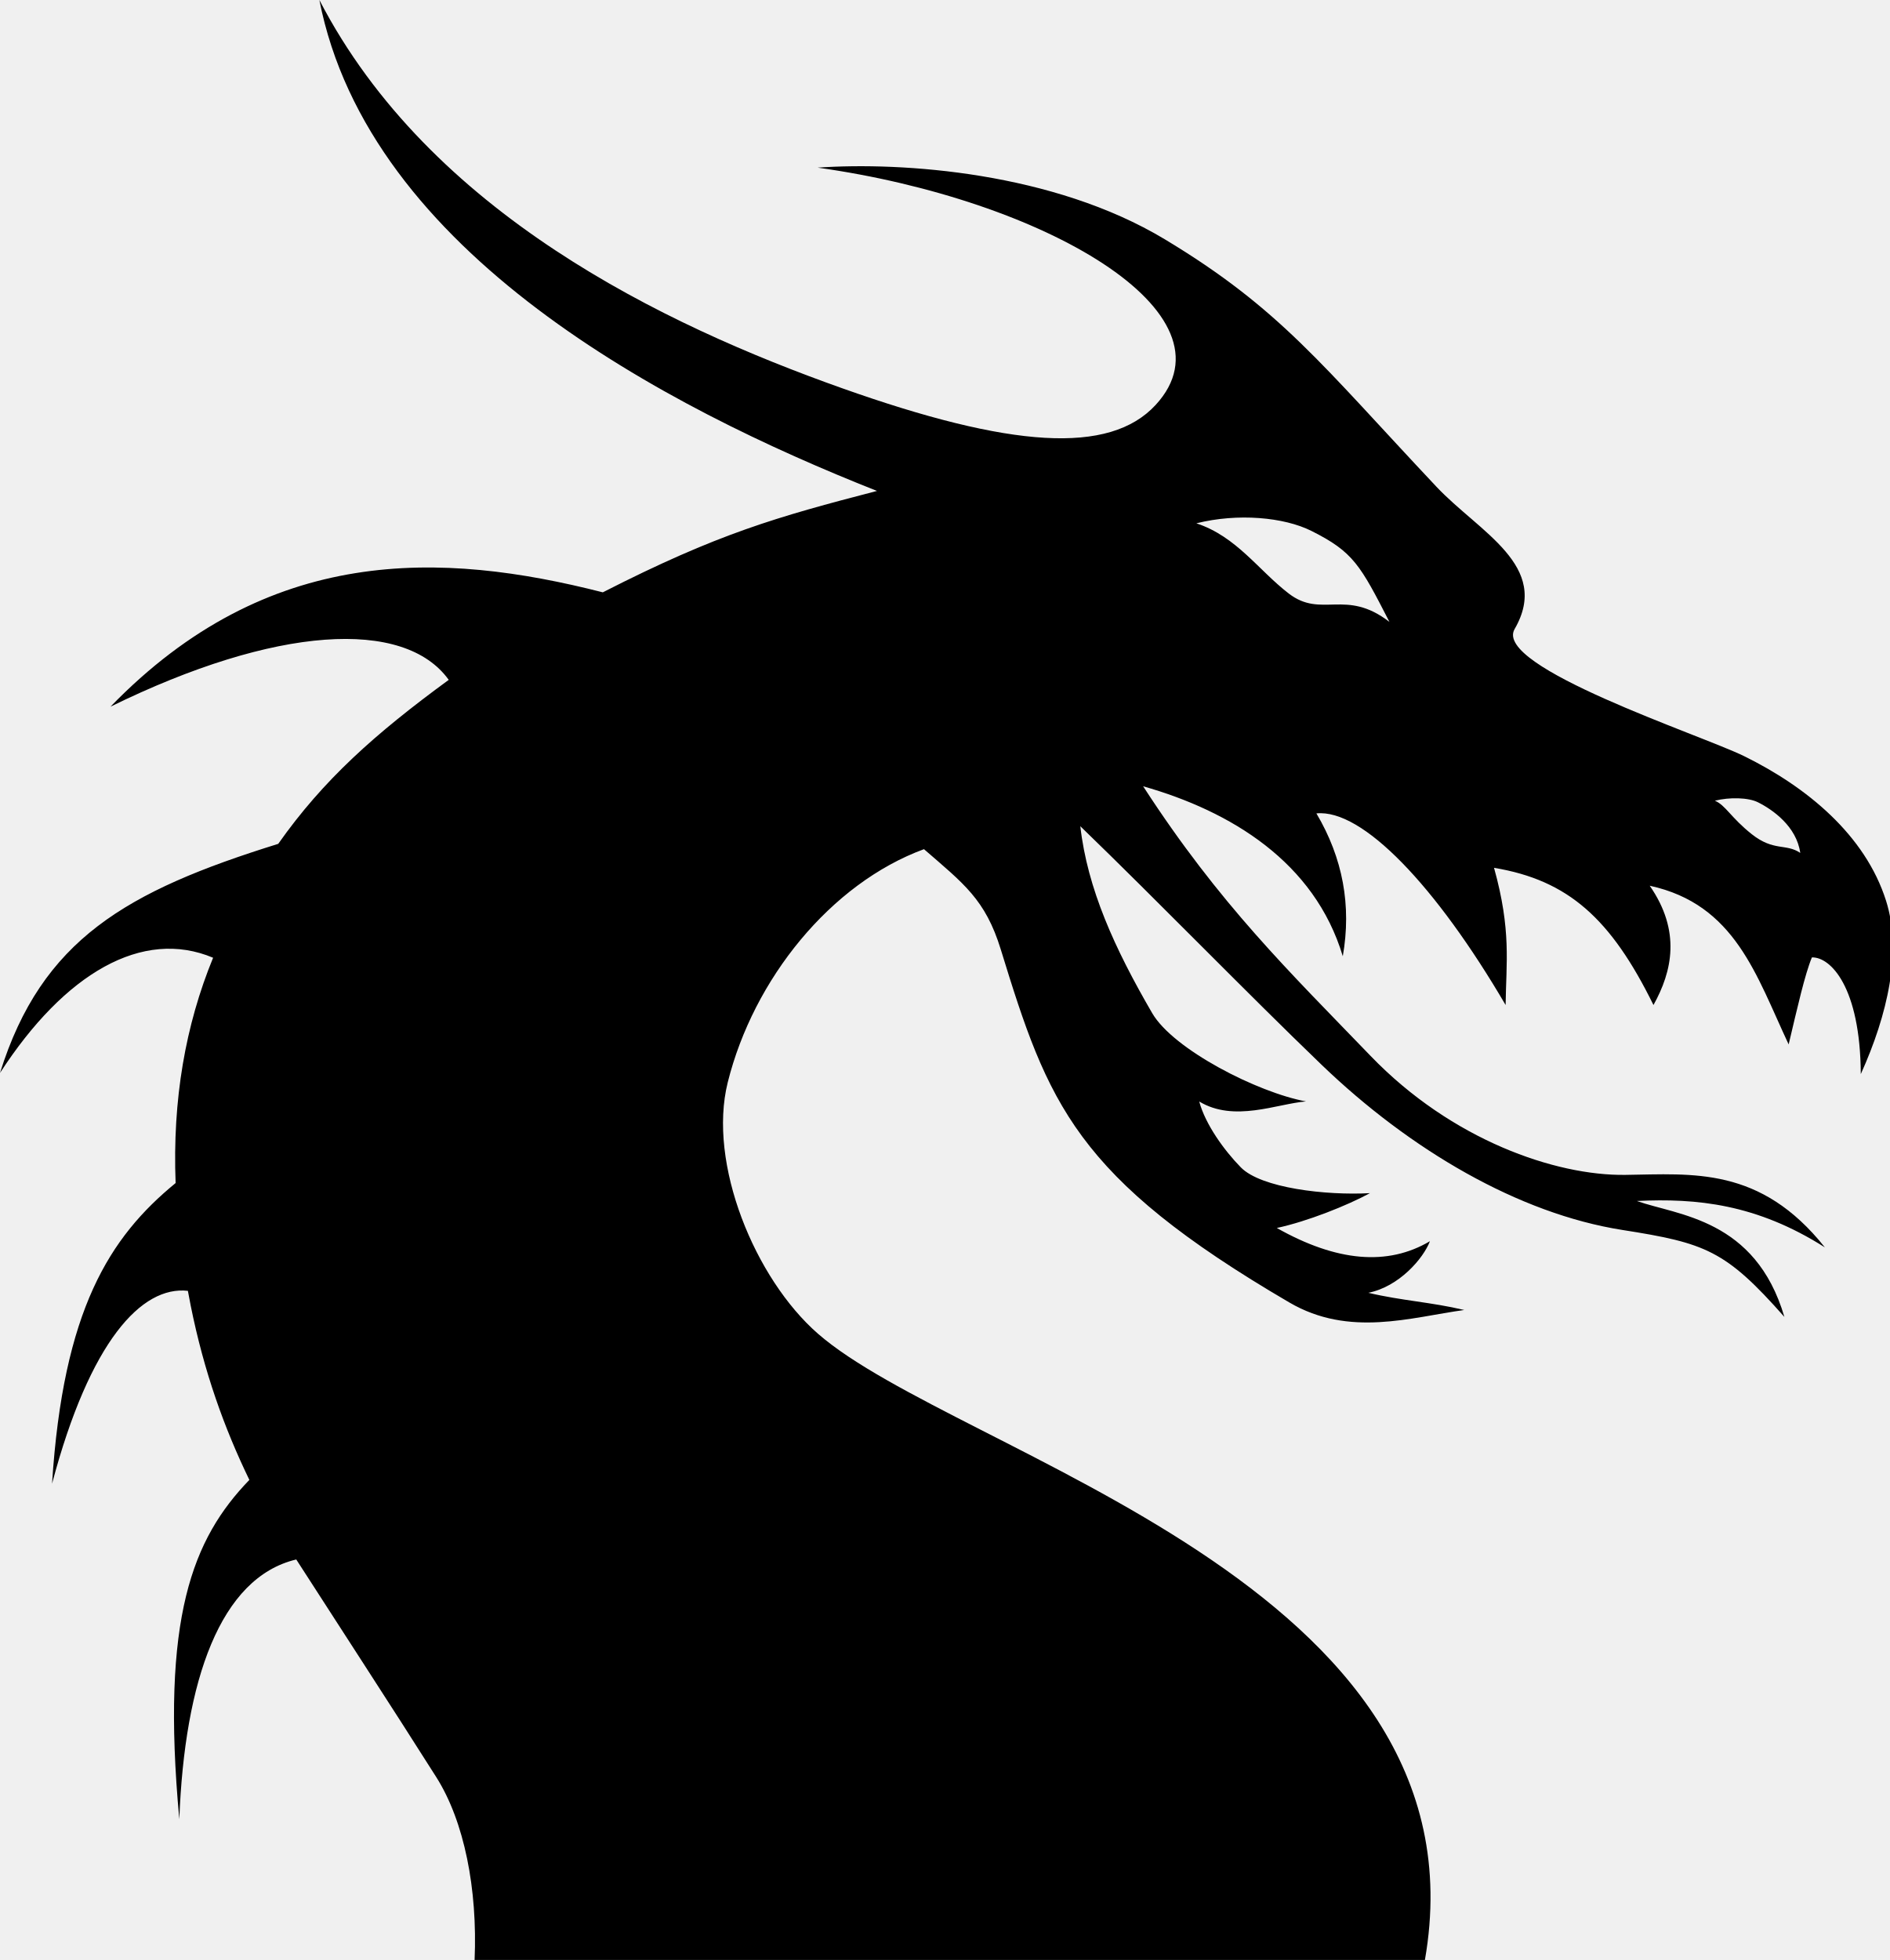
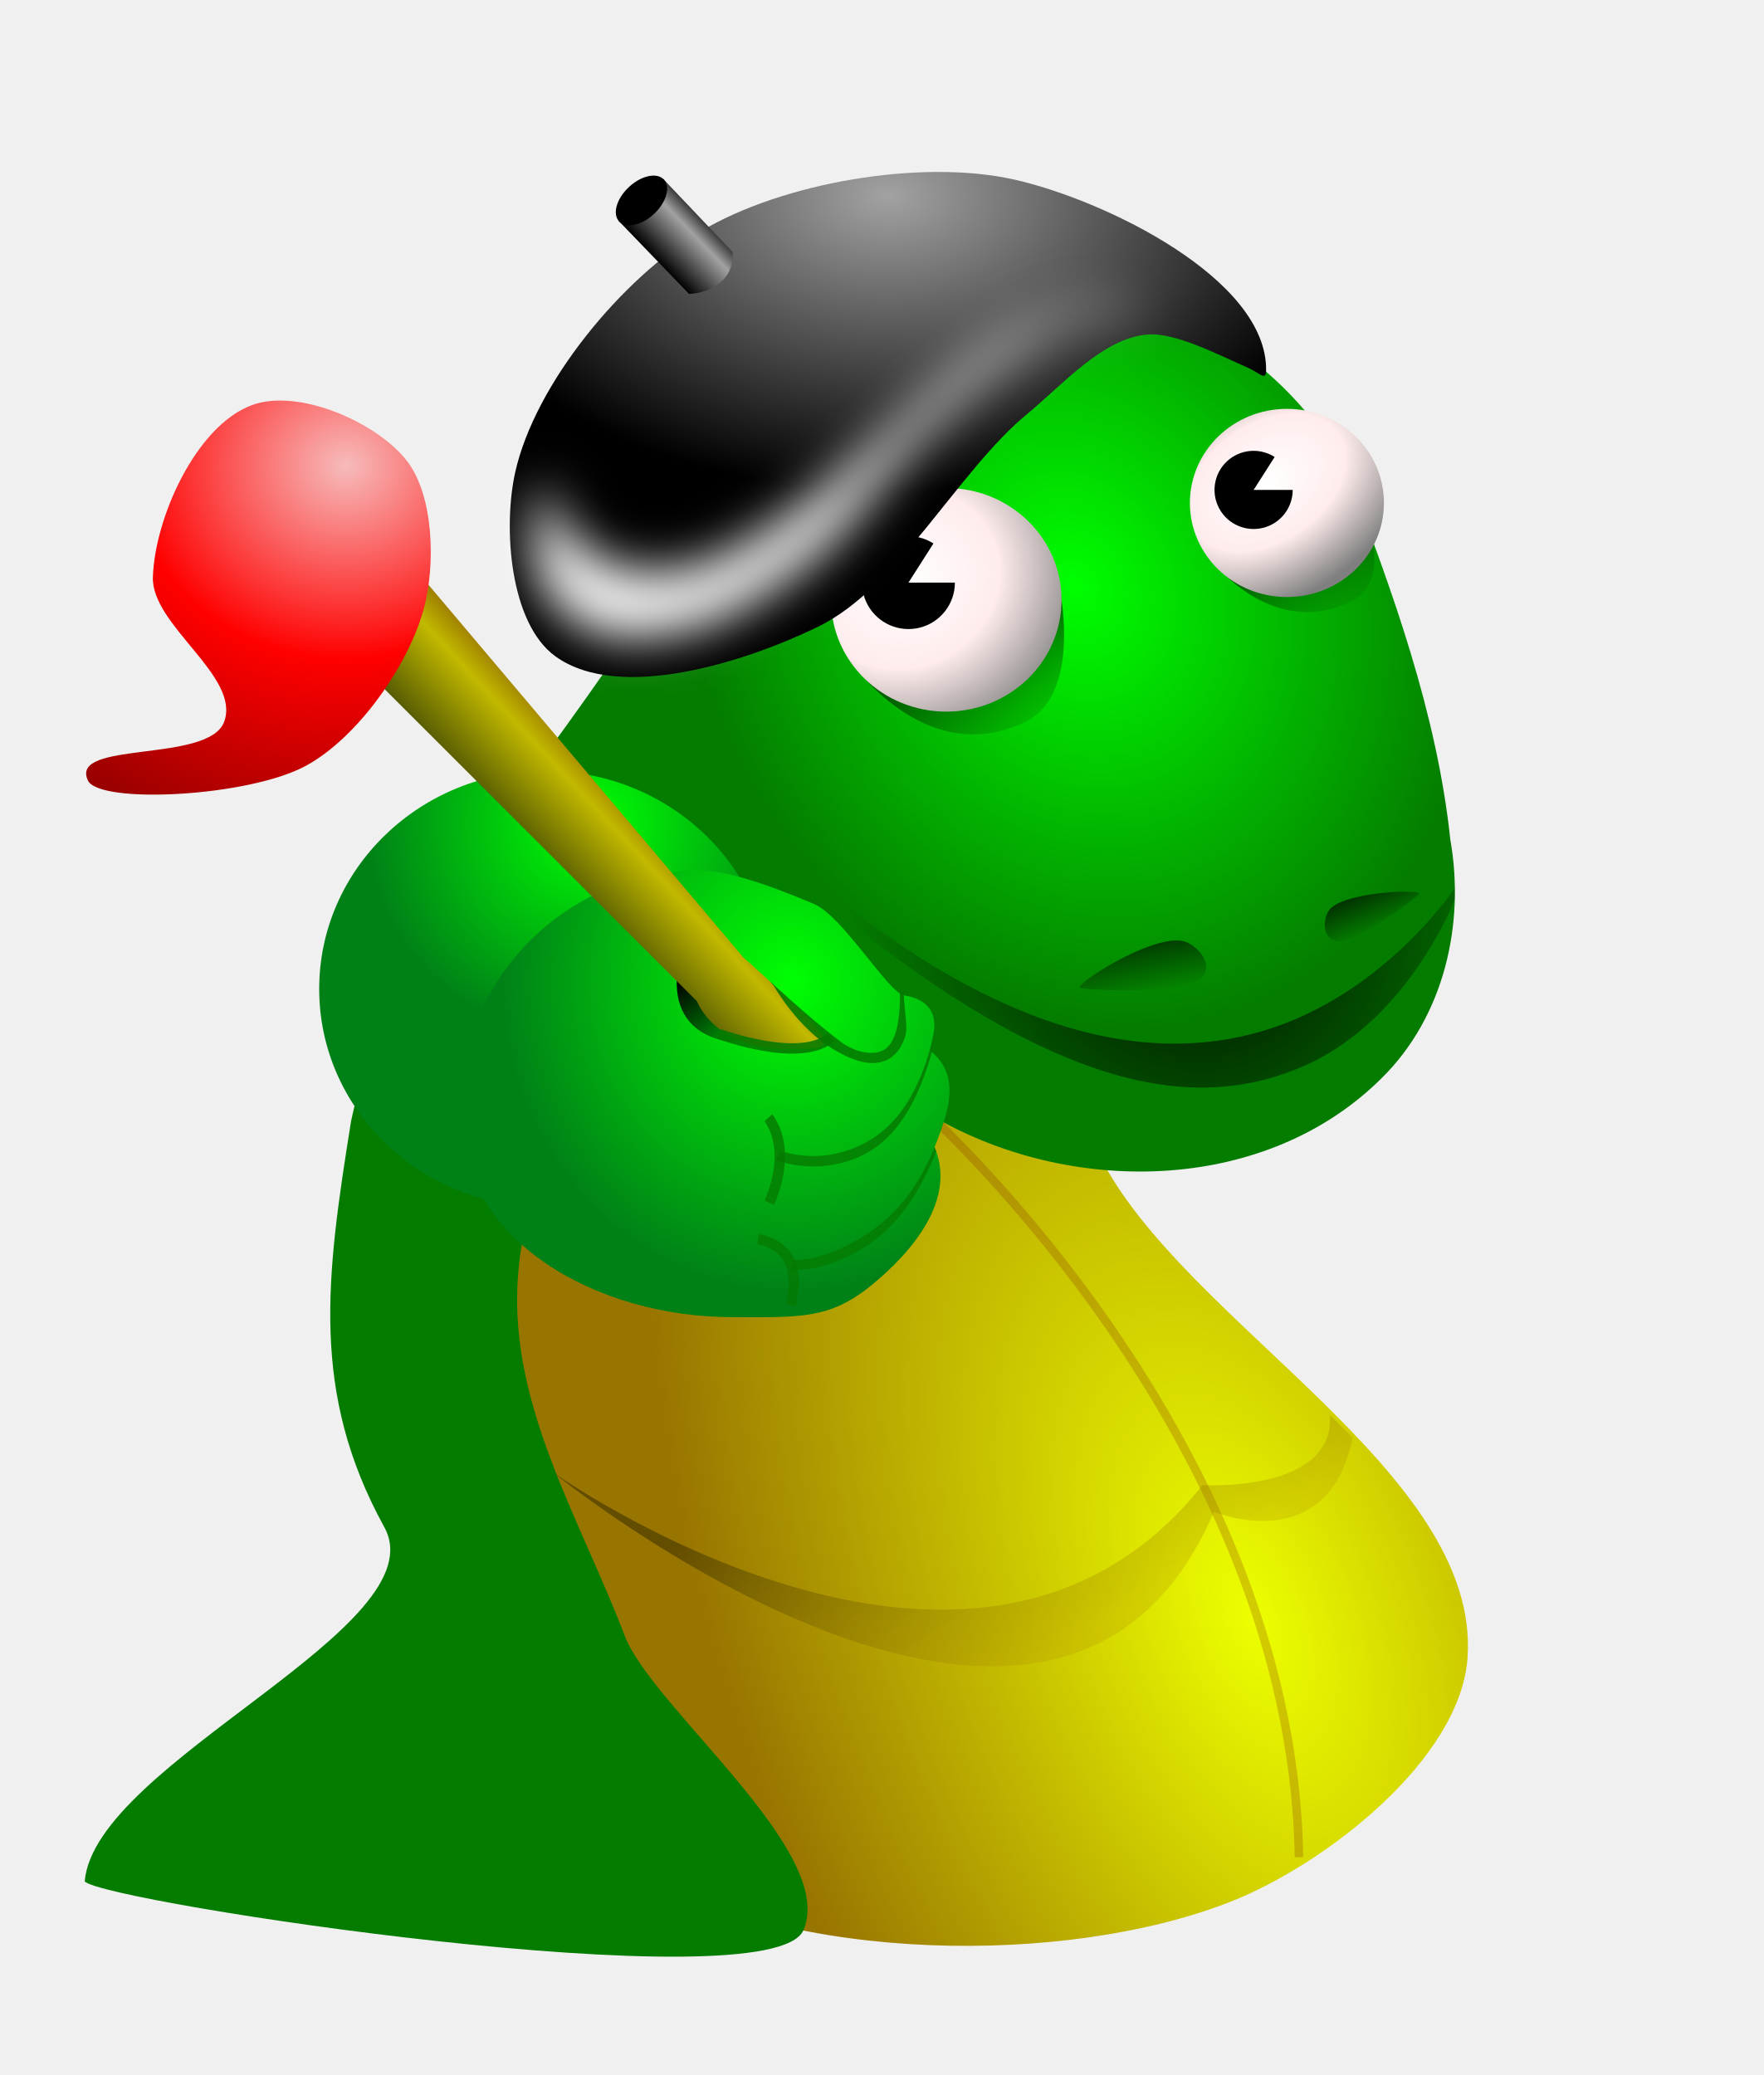
- <svg xmlns="http://www.w3.org/2000/svg">
-   <path class="fil0" d="m202.33 116.77c2.926-6.471 4.484-13.344 2.748-18.831-2.275-7.191-8.666-12.4-15.432-15.729-4.697-2.311-27.345-9.699-24.959-13.819 3.986-6.885-3.844-10.526-8.511-15.485-12.45-13.224-16.952-19.325-29.53-26.893-12.132-7.3-28.517-8.428-37.74-7.788 24.599 3.44 45.95 15.815 36.752 25.797-5.021 5.45-15.761 4.695-34.118-1.823-19.364-6.876-44.818-19.039-56.814-42.201 5.387 27.541 37.709 44.313 60.629 53.376-10.882 2.828-17.291 4.633-29.81 11.024-17.532-4.473-36.4-5.229-53.532 12.431 17.968-8.811 31.945-9.629 36.779-2.915-8.026 5.869-13.643 10.881-18.54 17.829-16.508 5.135-25.713 10.399-30.252 24.905 7.047-10.873 15.508-15.748 23.171-12.523-3.009 7.337-4.424 15.419-4.076 24.496-7.192 5.888-12.23 13.803-13.435 32.683 4.117-15.513 9.738-21.526 14.769-20.965 0.098 0.53 0.197 1.064 0.305 1.6 1.453 7.224 3.653 13.327 6.38 18.955-6.165 6.387-9.643 14.952-7.617 36.89 0.566-15.051 4.431-26.272 12.716-28.239 4.065 6.325 10.509 16.21 15.229 23.671 3.038 4.802 4.494 12.153 4.161 19.871h103.33c7.174-40.966-50.848-54.878-65.993-68.085-6.851-5.974-12.012-18.506-9.812-27.325 2.801-11.233 11.187-21.623 21.338-25.356 4.306 3.739 6.676 5.457 8.351 10.903 5.144 16.734 8.049 24.752 31.392 38.389 6.508 3.801 13.2 1.606 19.003 0.808-3.636-0.863-6.793-1.006-10.43-1.869 3.352-0.67 5.985-3.739 6.697-5.609-4.59 2.719-10.139 2.239-16.65-1.438 3.329-0.713 7.659-2.447 10.13-3.787-4.783 0.266-11.838-0.554-14.04-2.801-1.804-1.84-3.855-4.671-4.525-7.163 3.805 2.301 8.445 0.248 11.609-0.008-5.269-0.969-14.432-5.658-16.72-9.595-4.09-7.034-7.047-13.538-7.818-20.326 8.702 8.42 18.004 18.023 26.231 25.935 9.635 9.265 21.45 16.191 32.71 17.961 9.043 1.421 11.217 2.205 17.614 9.453-3.147-10.714-11.638-11.029-16.041-12.604 6.5-0.315 12.999 0.316 20.444 5.043-7.025-8.823-14.352-7.976-21.703-7.88-7.595 0.099-18.876-3.789-27.678-12.919-8.893-9.225-16.422-16.486-24.746-29.33 9.538 2.709 18.637 8.236 21.709 18.479 0.964-5.497 0.007-10.673-2.87-15.531 5.005-0.51 13.01 7.907 20.574 20.833 0.055-4.601 0.639-8.107-1.26-14.916 8.081 1.346 12.718 5.531 17.337 14.916 2.035-3.657 3.016-8.03-0.408-12.97 9.309 2.025 11.583 9.763 15.106 17.252 0.965-4.062 1.756-7.591 2.527-9.458 2.02-0.063 5.262 3.203 5.317 12.682zm-11.188-29.548c1.608 0.801 4.2 2.62 4.604 5.506-1.552-1.055-2.872-0.135-5.278-2.04-2.28-1.812-2.825-3.131-4.004-3.636 1.589-0.4 3.634-0.352 4.679 0.17zm-48.558-29.506c4.581 2.29 5.32 3.722 8.495 9.9-4.755-3.683-7.375-0.335-10.955-3.091-3.307-2.546-5.668-6.189-10.042-7.631 4.523-1.129 9.528-0.664 12.502 0.822z" />
+ <svg xmlns="http://www.w3.org/2000/svg" xmlns:xlink="http://www.w3.org/1999/xlink" viewBox="0 0 850 1000" id="svg2">
+   <defs id="defs4">
+     <linearGradient id="linearGradient3370">
+       <stop style="stop-color:#057900;stop-opacity:1;" offset="0" id="stop3372" />
+       <stop style="stop-color:#057900;stop-opacity:0;" offset="1" id="stop3374" />
+     </linearGradient>
+     <linearGradient id="linearGradient3340">
+       <stop id="stop3342" offset="0" style="stop-color:#057900;stop-opacity:1;" />
+       <stop id="stop3344" offset="1" style="stop-color:#057900;stop-opacity:0;" />
+     </linearGradient>
+     <linearGradient id="linearGradient3300">
+       <stop style="stop-color:#000000;stop-opacity:1;" offset="0" id="stop3302" />
+       <stop style="stop-color:#000000;stop-opacity:0;" offset="1" id="stop3304" />
+     </linearGradient>
+     <linearGradient id="linearGradient3287">
+       <stop style="stop-color:#f7bbbb;stop-opacity:1;" offset="0" id="stop3289" />
+       <stop id="stop3296" offset="0.5" style="stop-color:#ff0000;stop-opacity:1;" />
+       <stop style="stop-color:#9a0000;stop-opacity:1;" offset="1" id="stop3291" />
+     </linearGradient>
+     <linearGradient id="linearGradient3274">
+       <stop id="stop3276" offset="0" style="stop-color:#4f5503;stop-opacity:1;" />
+       <stop style="stop-color:#c2b900;stop-opacity:1;" offset="0.697" id="stop3280" />
+       <stop style="stop-color:#987401;stop-opacity:1;" offset="1" id="stop3278" />
+     </linearGradient>
+     <linearGradient id="linearGradient3853">
+       <stop id="stop3855" offset="0" style="stop-color:#000000;stop-opacity:1;" />
+       <stop style="stop-color:#a2a2a2;stop-opacity:1;" offset="0.632" id="stop3859" />
+       <stop id="stop3857" offset="1" style="stop-color:#000000;stop-opacity:1;" />
+     </linearGradient>
+     <linearGradient id="linearGradient3611">
+       <stop id="stop3613" offset="0" style="stop-color:#a2a2a2;stop-opacity:1;" />
+       <stop id="stop3615" offset="1" style="stop-color:#000000;stop-opacity:1;" />
+     </linearGradient>
+     <linearGradient id="linearGradient3425">
+       <stop style="stop-color:#000000;stop-opacity:1;" offset="0" id="stop3427" />
+       <stop style="stop-color:#000000;stop-opacity:0;" offset="1" id="stop3429" />
+     </linearGradient>
+     <linearGradient id="linearGradient3417">
+       <stop style="stop-color:#c9c400;stop-opacity:1;" offset="0" id="stop3419" />
+       <stop style="stop-color:#c9c400;stop-opacity:0;" offset="1" id="stop3421" />
+     </linearGradient>
+     <linearGradient id="linearGradient3395">
+       <stop style="stop-color:#016000;stop-opacity:1;" offset="0" id="stop3401" />
+       <stop id="stop3399" offset="1" style="stop-color:#047c00;stop-opacity:0;" />
+     </linearGradient>
+     <linearGradient id="linearGradient3387">
+       <stop style="stop-color:#000000;stop-opacity:1;" offset="0" id="stop3389" />
+       <stop style="stop-color:#000000;stop-opacity:0;" offset="1" id="stop3391" />
+     </linearGradient>
+     <linearGradient id="linearGradient3375">
+       <stop style="stop-color:#000000;stop-opacity:1;" offset="0" id="stop3377" />
+       <stop style="stop-color:#000000;stop-opacity:0;" offset="1" id="stop3379" />
+     </linearGradient>
+     <linearGradient id="linearGradient3359">
+       <stop style="stop-color:#a39400;stop-opacity:1;" offset="0" id="stop3361" />
+       <stop style="stop-color:#a39400;stop-opacity:0;" offset="1" id="stop3363" />
+     </linearGradient>
+     <linearGradient id="linearGradient3341">
+       <stop style="stop-color:#322900;stop-opacity:1;" offset="0" id="stop3343" />
+       <stop style="stop-color:#b49400;stop-opacity:0.535" offset="1" id="stop3345" />
+     </linearGradient>
+     <linearGradient id="linearGradient3301">
+       <stop style="stop-color:#ffffff;stop-opacity:1;" offset="0" id="stop3303" />
+       <stop id="stop3311" offset="0.5" style="stop-color:#ffecec;stop-opacity:1;" />
+       <stop style="stop-color:#7f7f7f;stop-opacity:1;" offset="1" id="stop3305" />
+     </linearGradient>
+     <linearGradient id="linearGradient3291">
+       <stop style="stop-color:#00ff00;stop-opacity:1;" offset="0" id="stop3293" />
+       <stop style="stop-color:#047c00;stop-opacity:1;" offset="1" id="stop3295" />
+     </linearGradient>
+     <linearGradient id="linearGradient3273">
+       <stop style="stop-color:#edff00;stop-opacity:1;" offset="0" id="stop3275" />
+       <stop id="stop3281" offset="1" style="stop-color:#987401;stop-opacity:1;" />
+     </linearGradient>
+     <linearGradient id="linearGradient3239">
+       <stop style="stop-color:#00ff00;stop-opacity:1;" offset="0" id="stop3241" />
+       <stop style="stop-color:#00ff00;stop-opacity:0;" offset="1" id="stop3243" />
+     </linearGradient>
+     <linearGradient id="linearGradient3187">
+       <stop style="stop-color:#00ff03;stop-opacity:1;" offset="0" id="stop3189" />
+       <stop style="stop-color:#008117;stop-opacity:1;" offset="1" id="stop3191" />
+     </linearGradient>
+     <radialGradient xlink:href="#linearGradient3187" id="radialGradient3193" cx="193.949" cy="493.748" fx="193.949" fy="493.748" r="162.124" gradientTransform="matrix(1,0,0,2.514066,0,-747.5668)" gradientUnits="userSpaceOnUse" />
+     <linearGradient xlink:href="#linearGradient3187" id="linearGradient3197" x1="355.574" y1="452.332" x2="355.574" y2="353.337" gradientUnits="userSpaceOnUse" />
+     <radialGradient xlink:href="#linearGradient3273" id="radialGradient3289" gradientUnits="userSpaceOnUse" gradientTransform="matrix(0.9101636,-0.3615689,0.6823215,1.717582,-518.1849,-444.4902)" cx="531.231" cy="874.548" fx="531.231" fy="874.548" r="313.571" />
+     <radialGradient xlink:href="#linearGradient3291" id="radialGradient3297" cx="471.684" cy="229.436" fx="471.684" fy="229.436" r="222.517" gradientTransform="matrix(0.7378562,-0.3591073,0.4321304,0.8878964,70.70235,248.1605)" gradientUnits="userSpaceOnUse" />
+     <radialGradient xlink:href="#linearGradient3301" id="radialGradient3309" cx="367.335" cy="239.993" fx="367.335" fy="239.993" r="70.18" gradientTransform="matrix(1.399878,-0.7877611,0.7169438,1.274034,-333.7418,226.8431)" gradientUnits="userSpaceOnUse" />
+     <radialGradient xlink:href="#linearGradient3301" id="radialGradient3325" gradientUnits="userSpaceOnUse" gradientTransform="matrix(1.413389,-0.9712128,0.6566426,0.9556,-323.4343,377.2779)" cx="374.661" cy="238.392" fx="374.661" fy="238.392" r="70.18" />
+     <linearGradient xlink:href="#linearGradient3341" id="linearGradient3365" x1="459.688" y1="674.201" x2="551.429" y2="820.077" gradientUnits="userSpaceOnUse" gradientTransform="matrix(0.8206033,0,0,0.8206033,141.8166,69.57721)" />
+     <radialGradient xlink:href="#linearGradient3375" id="radialGradient3381" cx="548.528" cy="447.15" fx="548.528" fy="447.15" r="179.18" gradientTransform="matrix(0.8089125,-0.3851178,0.4322413,0.9078929,-66.00548,233.2535)" gradientUnits="userSpaceOnUse" />
+     <linearGradient xlink:href="#linearGradient3395" id="linearGradient3409" x1="397.857" y1="296.213" x2="436.289" y2="358.356" gradientUnits="userSpaceOnUse" gradientTransform="matrix(0.8206033,0,0,0.8206033,141.8166,69.57721)" />
+     <linearGradient xlink:href="#linearGradient3395" id="linearGradient3413" gradientUnits="userSpaceOnUse" x1="397.857" y1="296.213" x2="436.289" y2="358.356" gradientTransform="matrix(0.6952819,0,0,0.6952819,352.6184,54.0925)" />
+     <linearGradient xlink:href="#linearGradient3425" id="linearGradient3431" x1="519.697" y1="449.015" x2="528.725" y2="497.971" gradientUnits="userSpaceOnUse" gradientTransform="matrix(0.8206033,0,0,0.8206033,121.0932,70.40614)" />
+     <linearGradient xlink:href="#linearGradient3425" id="linearGradient3435" gradientUnits="userSpaceOnUse" x1="519.697" y1="449.015" x2="528.725" y2="497.971" gradientTransform="matrix(-0.5249192,0.3615476,0.3929309,0.4680444,745.0466,23.41514)" />
+     <radialGradient xlink:href="#linearGradient3611" id="radialGradient3609" cx="348.648" cy="3.457" fx="348.648" fy="3.457" r="222.814" gradientTransform="matrix(-1.020532,-5.2612542e-3,3.2997726e-3,-0.6400611,783.6642,98.42986)" gradientUnits="userSpaceOnUse" />
+     <filter id="filter3795" x="-0.095" width="1.19" y="-0.181" height="1.363">
+       <feGaussianBlur stdDeviation="14.68" id="feGaussianBlur3797" />
+     </filter>
+     <linearGradient xlink:href="#linearGradient3853" id="linearGradient3851" x1="106.617" y1="195.286" x2="148.107" y2="195.161" gradientUnits="userSpaceOnUse" />
+     <linearGradient xlink:href="#linearGradient3853" id="linearGradient3874" gradientUnits="userSpaceOnUse" x1="106.617" y1="195.286" x2="148.107" y2="195.161" gradientTransform="matrix(0.5931668,-0.5670476,0.5670476,0.5931668,141.8166,69.57721)" />
+     <radialGradient xlink:href="#linearGradient3187" id="radialGradient3249" cx="349.023" cy="451.021" fx="349.023" fy="451.021" r="114.147" gradientTransform="matrix(1,0,0,0.9646018,0,19.05114)" gradientUnits="userSpaceOnUse" />
+     <radialGradient xlink:href="#linearGradient3187" id="radialGradient3261" cx="354.778" cy="491.279" fx="354.778" fy="491.279" r="112.857" gradientUnits="userSpaceOnUse" gradientTransform="matrix(1.209513,4.6278769e-8,-4.9618958e-8,1.29681,-74.33058,-145.8167)" />
+     <linearGradient xlink:href="#linearGradient3274" id="linearGradient3283" gradientUnits="userSpaceOnUse" x1="-93.764" y1="453.948" x2="-39.215" y2="453.948" gradientTransform="matrix(0.7319764,-0.68133,0.68133,0.7319764,-7.142857,-8.571428)" />
+     <radialGradient xlink:href="#linearGradient3287" id="radialGradient3293" cx="163.545" cy="233.836" fx="163.545" fy="233.836" r="83.534" gradientTransform="matrix(2.484851,-9.8961169e-3,8.8925127e-3,2.232854,-241.8266,-296.0306)" gradientUnits="userSpaceOnUse" />
+     <linearGradient xlink:href="#linearGradient3300" id="linearGradient3306" x1="337.524" y1="465.528" x2="368.138" y2="512.062" gradientUnits="userSpaceOnUse" />
+     <linearGradient xlink:href="#linearGradient3340" id="linearGradient3328" x1="362.67" y1="613.198" x2="385.005" y2="613.198" gradientUnits="userSpaceOnUse" />
+     <linearGradient xlink:href="#linearGradient3340" id="linearGradient3330" x1="379.085" y1="580.004" x2="454.038" y2="580.004" gradientUnits="userSpaceOnUse" />
+     <linearGradient xlink:href="#linearGradient3340" id="linearGradient3332" x1="372.431" y1="531.911" x2="451.697" y2="531.911" gradientUnits="userSpaceOnUse" />
+     <linearGradient xlink:href="#linearGradient3340" id="linearGradient3334" x1="367.721" y1="559.155" x2="378.261" y2="559.155" gradientUnits="userSpaceOnUse" />
+     <linearGradient xlink:href="#linearGradient3340" id="linearGradient3336" x1="343.982" y1="501.785" x2="403.025" y2="501.785" gradientUnits="userSpaceOnUse" />
+     <linearGradient xlink:href="#linearGradient3340" id="linearGradient3338" x1="366.711" y1="490.008" x2="438.425" y2="490.008" gradientUnits="userSpaceOnUse" />
+     <linearGradient xlink:href="#linearGradient3370" id="linearGradient3376" x1="399.01" y1="428.113" x2="399.01" y2="1064.231" gradientUnits="userSpaceOnUse" />
+     <linearGradient xlink:href="#linearGradient3370" id="linearGradient3383" gradientUnits="userSpaceOnUse" x1="399.01" y1="428.113" x2="399.01" y2="1064.231" />
+     <linearGradient xlink:href="#linearGradient3370" id="linearGradient3390" gradientUnits="userSpaceOnUse" x1="399.01" y1="428.113" x2="399.01" y2="1064.231" />
+     <linearGradient xlink:href="#linearGradient3370" id="linearGradient3396" gradientUnits="userSpaceOnUse" x1="399.01" y1="428.113" x2="399.01" y2="1064.231" />
+   </defs>
+   <g id="layer1">
+     <g id="g3283" transform="matrix(0.8206033,0,0,0.8206033,141.8166,69.57721)">
+       <path id="path3263" d="M 472.751,593.753 C 521.815,691.88 696.524,779.272 688.924,888.717 C 684.767,948.579 605.388,1010.253 549.523,1032.159 C 452.337,1070.268 291.46,1067.825 202.031,1013.976 C 134.265,973.173 84.194,864.838 66.67,787.702 C 52.107,723.598 63.791,631.062 86.873,569.509 C 121.78,476.423 181.543,306.01 280.822,300.809 C 327.116,298.383 357.806,377.622 383.858,415.966 C 417.37,465.29 472.751,593.753 472.751,593.753 z" style="fill:url(#radialGradient3289);fill-opacity:1;fill-rule:evenodd;stroke:none;stroke-width:1px;stroke-linecap:butt;stroke-linejoin:miter;stroke-opacity:1" />
+     </g>
+     <path style="fill:url(#radialGradient3297);fill-opacity:1;fill-rule:evenodd;stroke:none;stroke-width:1px;stroke-linecap:butt;stroke-linejoin:miter;stroke-opacity:1" d="M 516.755,143.508 C 419.665,143.011 333.694,216.725 303.116,306.193 C 254.06,381.139 188.744,449.999 169.204,540.108 C 157.089,615.576 149.542,670.929 185.078,735.792 C 212.144,784.032 45.654,849.392 40.815,906.696 C 49.765,916.743 371.614,965.777 387.129,930.236 C 403.567,892.58 314.543,823.188 301.043,788.399 C 279.288,730.938 243.128,674.144 250.025,610.253 C 254.65,558.479 296.735,510.893 349.788,506.831 C 387.402,501.636 424.406,517.433 453.481,540.223 C 519.229,576.394 610.524,574.508 665.669,519.678 C 695.752,490.124 706.054,445.431 698.857,404.665 C 692.352,343.585 671.07,285.222 649.334,228.236 C 623.811,179.938 572.88,142.327 516.755,143.508 z" id="path3259" />
+     <path id="path3411" d="M 579.578,264.816 L 649.531,228.016 C 649.531,228.016 677.449,277.551 650.596,290.144 C 609.349,309.488 579.578,264.816 579.578,264.816 z" style="fill:url(#linearGradient3413);fill-opacity:1;fill-rule:evenodd;stroke:none;stroke-width:1px;stroke-linecap:butt;stroke-linejoin:miter;stroke-opacity:1" />
+     <g id="g3317" transform="matrix(0.6906767,0,0,0.6906767,247.546,75.08855)" style="stroke:none">
+       <path transform="translate(162.6346,-13.13198)" d="M 444.467,255.352 A 67.68,65.66 0 1 1 309.107,255.352 A 67.68,65.66 0 1 1 444.467,255.352 z" id="path3257" style="opacity:1;fill:url(#radialGradient3325);fill-opacity:1;fill-rule:nonzero;stroke:none;stroke-width:5;stroke-miterlimit:4;stroke-dasharray:none;stroke-dashoffset:0;stroke-opacity:1" />
+       <path transform="translate(448.5077,-88.89342)" d="M 94.954,322.022 A 27.274,27.274 0 1 1 82.36,299.035 L 67.68,322.022 z" id="path3313" style="opacity:1;fill:#000000;fill-opacity:1;fill-rule:nonzero;stroke:none;stroke-width:5;stroke-miterlimit:4;stroke-dasharray:none;stroke-dashoffset:0;stroke-opacity:1" />
+     </g>
+     <path style="fill:url(#linearGradient3409);fill-opacity:1;fill-rule:evenodd;stroke:none;stroke-width:1px;stroke-linecap:butt;stroke-linejoin:miter;stroke-opacity:1" d="M 409.685,318.283 L 508.157,271.391 C 508.157,271.391 525.196,333.313 493.504,348.176 C 444.822,371.007 409.685,318.283 409.685,318.283 z" id="path3385" />
+     <g id="g3321" style="stroke:none" transform="matrix(0.8206033,0,0,0.8206033,141.8166,69.57721)">
+       <path transform="translate(6.060915,12.12183)" d="M 444.467,255.352 A 67.68,65.66 0 1 1 309.107,255.352 A 67.68,65.66 0 1 1 444.467,255.352 z" id="path3255" style="opacity:1;fill:url(#radialGradient3309);fill-opacity:1;fill-rule:nonzero;stroke:none;stroke-width:5;stroke-miterlimit:4;stroke-dasharray:none;stroke-dashoffset:0;stroke-opacity:1" />
+       <path transform="translate(292.9442,-64.64976)" style="opacity:1;fill:#000000;fill-opacity:1;fill-rule:nonzero;stroke:none;stroke-width:5;stroke-miterlimit:4;stroke-dasharray:none;stroke-dashoffset:0;stroke-opacity:1" id="path3315" d="M 94.954,322.022 A 27.274,27.274 0 1 1 82.36,299.035 L 67.68,322.022 z" />
+     </g>
+     <path style="opacity:0.226;fill:none;fill-rule:evenodd;stroke:#7e2003;stroke-width:4.103;stroke-linecap:butt;stroke-linejoin:miter;stroke-miterlimit:4;stroke-dasharray:none;stroke-opacity:1" d="M 438.575,528.629 C 438.575,528.629 622.599,687.784 625.914,895.018" id="path3329" />
+     <path style="opacity:0.519;fill:url(#linearGradient3365);fill-opacity:1;fill-rule:evenodd;stroke:none;stroke-width:5;stroke-linecap:butt;stroke-linejoin:miter;stroke-miterlimit:4;stroke-dasharray:none;stroke-opacity:1" d="M 640.879,681.99 C 643.224,719.503 579.419,715.725 579.419,715.725 C 469.288,854.404 266.157,709.337 266.157,709.337 C 266.157,709.337 508.743,906.773 584.942,728.584 C 584.942,728.584 640.04,751.444 651.763,692.83 L 640.879,681.99 z" id="path3331" />
+     <path style="fill:url(#radialGradient3381);fill-opacity:1;fill-rule:evenodd;stroke:none;stroke-width:10;stroke-linecap:butt;stroke-linejoin:miter;stroke-miterlimit:4;stroke-dasharray:none;stroke-opacity:1" d="M 701.02,427.971 C 701.02,427.971 674.036,468.918 626.485,490.162 C 578.935,511.407 506.969,514.011 406.948,435.797 L 413.476,447.751 C 515.089,527.21 578.827,535.823 629.016,513.4 C 679.205,490.976 700.947,433.499 700.947,433.499 L 701.02,427.971 z" id="path3369" />
+     <path style="fill:url(#linearGradient3431);fill-opacity:1;fill-rule:evenodd;stroke:none;stroke-width:1px;stroke-linecap:butt;stroke-linejoin:miter;stroke-opacity:1" d="M 569.843,475.095 C 590.453,471.304 578.54,454.986 569.41,453.408 C 554.158,450.773 516.815,474.873 520.607,476.121 C 522.334,476.689 549.05,478.92 569.843,475.095 z" id="path3415" />
+     <path id="path3433" d="M 651.771,451.95 C 636.771,458.868 636.164,442.654 641.249,437.731 C 649.743,429.508 685.585,428.459 683.757,430.842 C 682.925,431.927 666.903,444.97 651.771,451.95 z" style="fill:url(#linearGradient3435);fill-opacity:1;fill-rule:evenodd;stroke:none;stroke-width:1px;stroke-linecap:butt;stroke-linejoin:miter;stroke-opacity:1" />
+     <path style="fill:url(#radialGradient3609);fill-opacity:1;fill-rule:evenodd;stroke:none;stroke-width:1.505px;stroke-linecap:butt;stroke-linejoin:miter;stroke-opacity:1" d="M 610.088,178.754 C 610.892,134.314 531.903,96.165 488.52,86.494 C 443.679,76.498 376.856,87.967 337.451,111.587 C 299.795,134.158 257.821,184.756 248.258,227.604 C 242.317,254.224 245.576,300.542 267.764,316.404 C 298.827,338.611 359.908,318.756 394.229,302.02 C 432.992,283.117 461.677,226.878 494.982,199.48 C 511.661,185.759 531.648,162.679 553.194,161.188 C 566.888,160.24 588.345,171.617 600.95,177.05 C 606.695,179.526 609.997,183.776 610.088,178.754 z" id="path3509" />
+     <path style="fill:#ffffff;fill-opacity:1;fill-rule:evenodd;stroke:none;stroke-width:1px;stroke-linecap:butt;stroke-linejoin:miter;stroke-opacity:1;filter:url(#filter3795)" d="M 145.357,199.505 C 149.63,195.468 147.274,226.782 181.429,245.219 C 194.677,252.371 216.846,253.248 231.429,249.505 C 270.343,239.517 312.433,201.458 342.857,175.219 C 375.7,146.895 400.91,119.403 440.536,103.076 C 457.175,96.22 474.909,91.305 510.536,99.505 C 512.295,99.91 464.103,93.407 439.107,110.398 C 393.024,141.723 393.695,146.429 371.429,166.648 C 356.98,179.768 328.369,224.096 300.714,245.934 C 283.354,259.642 256.984,277.715 235.714,283.791 C 216.307,289.335 185.956,293.741 169.286,282.362 C 157.567,274.363 144.26,265.677 140.714,240.934 C 138.935,228.514 142.099,202.583 145.357,199.505 z" id="path3617" transform="matrix(0.8206033,0,0,0.8206033,141.8166,69.57721)" />
+     <path style="fill:url(#linearGradient3874);fill-opacity:1;fill-rule:nonzero;stroke:none;stroke-width:10;stroke-miterlimit:4;stroke-dashoffset:0;stroke-opacity:1" d="M 298.114,106.463 L 319.43,86.086 L 352.959,121.39 C 352.959,121.39 354.309,130.035 347.21,136.048 C 340.472,141.754 332.009,141.62 332.009,141.62 L 298.114,106.463 z" id="rect3799" />
+     <path style="opacity:1;fill:#000000;fill-opacity:1;fill-rule:nonzero;stroke:none;stroke-width:10;stroke-miterlimit:4;stroke-dasharray:none;stroke-dashoffset:0;stroke-opacity:1" id="path3870" d="M 222.857,31.648 A 19.643,11.786 0 1 1 183.571,31.648 A 19.643,11.786 0 1 1 222.857,31.648 z" transform="matrix(0.5496844,-0.5128547,0.5128547,0.5496844,181.1707,183.4329)" />
+     <path style="opacity:1;fill:url(#radialGradient3249);fill-opacity:1;fill-rule:nonzero;stroke:none;stroke-width:10;stroke-miterlimit:4;stroke-dasharray:none;stroke-dashoffset:0;stroke-opacity:1" id="path2471" d="M 439.416,538.195 A 114.147,110.107 0 1 1 211.122,538.195 A 114.147,110.107 0 1 1 439.416,538.195 z" transform="matrix(0.9545895,0,0,0.9545895,-47.72609,-37.12884)" />
+     <path transform="matrix(1.025316,0,0,1.025316,17.83002,-31.12671)" style="fill:url(#radialGradient3261);fill-opacity:1;fill-rule:nonzero;stroke:none;stroke-width:10;stroke-miterlimit:4;stroke-dashoffset:0;stroke-opacity:1" d="M 421.823,569.603 C 432.167,593.855 411.769,618.498 391.957,634.615 C 372.146,650.732 357.848,649.456 326.699,649.456 C 264.402,649.456 198.571,614.659 198.571,552.362 C 198.571,490.065 249.131,439.505 311.429,439.505 C 327.003,439.505 351.696,449.562 365.196,455.275 C 378.697,460.988 400.016,496.908 407.475,498.188 C 430.545,502.145 418.25,522.908 419.846,524.21 C 434.794,536.407 427.98,553.783 421.823,569.603 z" id="path3251" />
+     <path style="fill:url(#linearGradient3306);fill-rule:evenodd;stroke:none;stroke-width:1px;stroke-linecap:butt;stroke-linejoin:miter;stroke-opacity:1;fill-opacity:1" d="M 326.607,468.076 L 360.11,465.423 C 360.11,465.423 368.474,505.437 349.618,501.698 C 320.599,495.943 326.607,468.076 326.607,468.076 z" id="path3298" />
+     <path style="fill:url(#linearGradient3283);fill-opacity:1;fill-rule:nonzero;stroke:none;stroke-width:10;stroke-miterlimit:4;stroke-dashoffset:0;stroke-opacity:1" d="M 135.781,282.596 L 175.709,245.43 L 358.116,461.328 C 358.116,461.328 387.493,487.254 394.926,496.904 C 402.358,506.554 389.82,505.385 380.88,505.532 C 344.162,506.132 335.886,482.587 335.886,482.587 L 135.781,282.596 z" id="rect3263" />
+     <path style="fill:url(#radialGradient3293);fill-rule:evenodd;stroke:none;stroke-width:1px;stroke-linecap:butt;stroke-linejoin:miter;stroke-opacity:1;fill-opacity:1" d="M 204.286,293.076 C 209.867,272.228 209.188,238.508 195.714,221.648 C 180.948,203.169 143.622,187.037 121.429,195.219 C 94.494,205.149 74.598,249.446 73.669,278.137 C 72.915,301.436 116.076,325.965 108.015,347.838 C 100.598,367.962 33.253,356.701 42.355,376.122 C 47.75,387.634 119.655,384.131 147.41,369.051 C 172.428,355.459 196.923,320.579 204.286,293.076 z" id="path3285" />
+     <g id="g3362" style="stroke:url(#linearGradient3376)">
+       <path style="opacity:1;fill:url(#linearGradient3383);fill-opacity:1;fill-rule:evenodd;stroke:none;stroke-width:5;stroke-linecap:butt;stroke-linejoin:miter;stroke-miterlimit:4;stroke-dasharray:none;stroke-opacity:1" d="M 448.15,505.532 C 438.037,541.81 418.928,552.003 403.75,555.75 C 388.572,559.497 375.844,554.531 375.844,554.531 L 374.031,559.188 C 374.031,559.188 388.123,564.745 404.938,560.594 C 421.752,556.442 438.522,544.703 448.97,507.221 L 448.15,505.532 z" id="path3308" />
+       <path style="opacity:1;fill:url(#linearGradient3396);fill-opacity:1;fill-rule:evenodd;stroke:none;stroke-width:5;stroke-linecap:butt;stroke-linejoin:miter;stroke-miterlimit:4;stroke-dasharray:none;stroke-opacity:1" d="M 371.062,472.996 L 373.247,475.74 C 373.247,475.74 384.558,495.716 402.031,505.969 C 410.768,511.095 419.908,514.41 427.406,510.812 C 431.155,509.014 434.098,505.475 435.938,500.281 C 437.777,495.088 435.792,488.443 435.534,479.346 L 433.628,477.987 C 433.875,486.695 432.78,494.275 431.25,498.594 C 429.72,502.912 427.656,505.158 425.25,506.312 C 420.437,508.622 412.104,507.414 404.562,501.656 C 389.585,490.222 371.062,472.996 371.062,472.996 z" id="path3312" />
+       <path style="opacity:1;fill:url(#linearGradient3390);fill-opacity:1;fill-rule:evenodd;stroke:none;stroke-width:5;stroke-linecap:butt;stroke-linejoin:miter;stroke-miterlimit:4;stroke-dasharray:none;stroke-opacity:1" d="M 450.339,552.895 C 437.909,583.721 419.802,594.47 406,601.219 C 392.198,607.968 381.781,607.156 381.781,607.156 L 381.406,612.156 C 381.406,612.156 393.326,612.986 408.188,605.719 C 423.049,598.452 438.288,586.828 451.111,555.025 C 451.111,555.025 451.192,555.118 451.002,554.598 C 450.813,554.077 450.339,552.895 450.339,552.895 z" id="path3314" />
+       <path id="path3316" d="M 346.482,498.294 C 346.482,498.294 385.878,512.941 400.525,499.809" style="fill:none;fill-rule:evenodd;stroke:url(#linearGradient3376);stroke-width:5;stroke-linecap:butt;stroke-linejoin:miter;stroke-opacity:1;stroke-miterlimit:4;stroke-dasharray:none;opacity:1" />
+       <path id="path3318" d="M 370.221,538.7 C 370.221,538.7 382.343,552.337 370.726,579.611" style="opacity:1;fill:none;fill-rule:evenodd;stroke:url(#linearGradient3376);stroke-width:5;stroke-linecap:butt;stroke-linejoin:miter;stroke-miterlimit:4;stroke-dasharray:none;stroke-opacity:1" />
+       <path id="path3320" d="M 365.17,597.288 C 365.17,597.288 388.909,599.309 380.828,629.108" style="opacity:1;fill:none;fill-rule:evenodd;stroke:url(#linearGradient3376);stroke-width:5;stroke-linecap:butt;stroke-linejoin:miter;stroke-miterlimit:4;stroke-dasharray:none;stroke-opacity:1" />
+     </g>
+   </g>
</svg>
